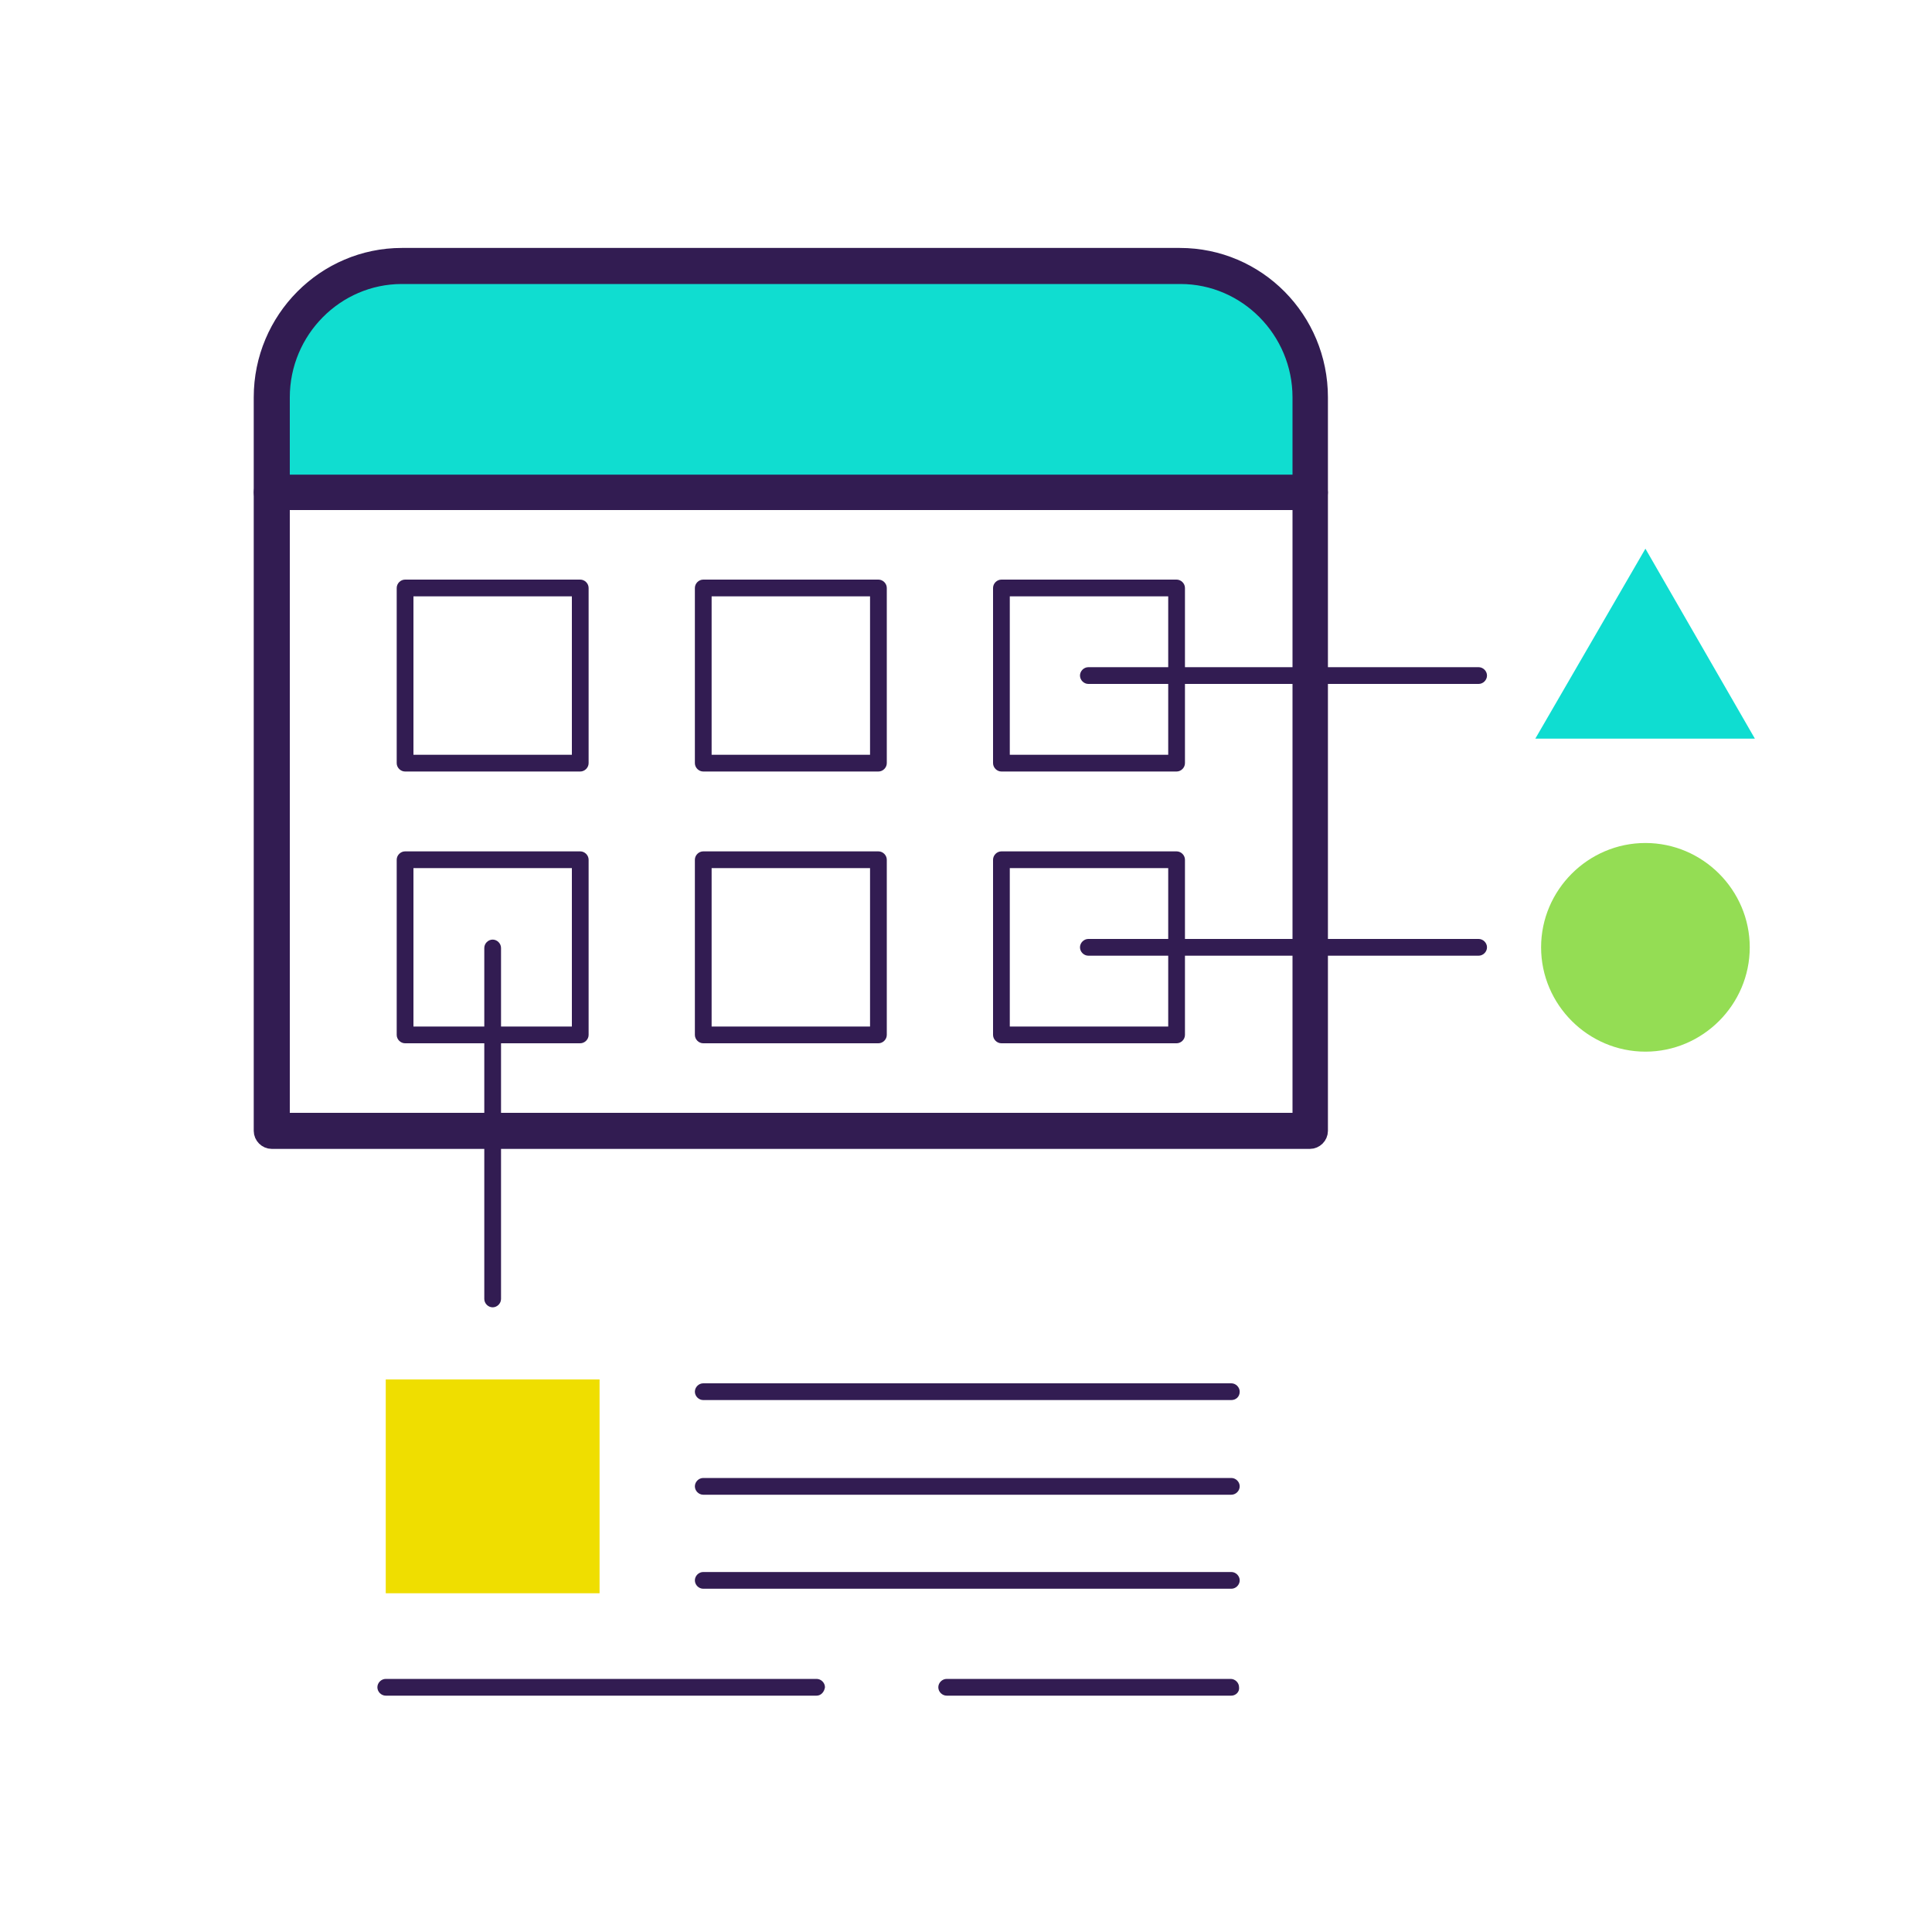
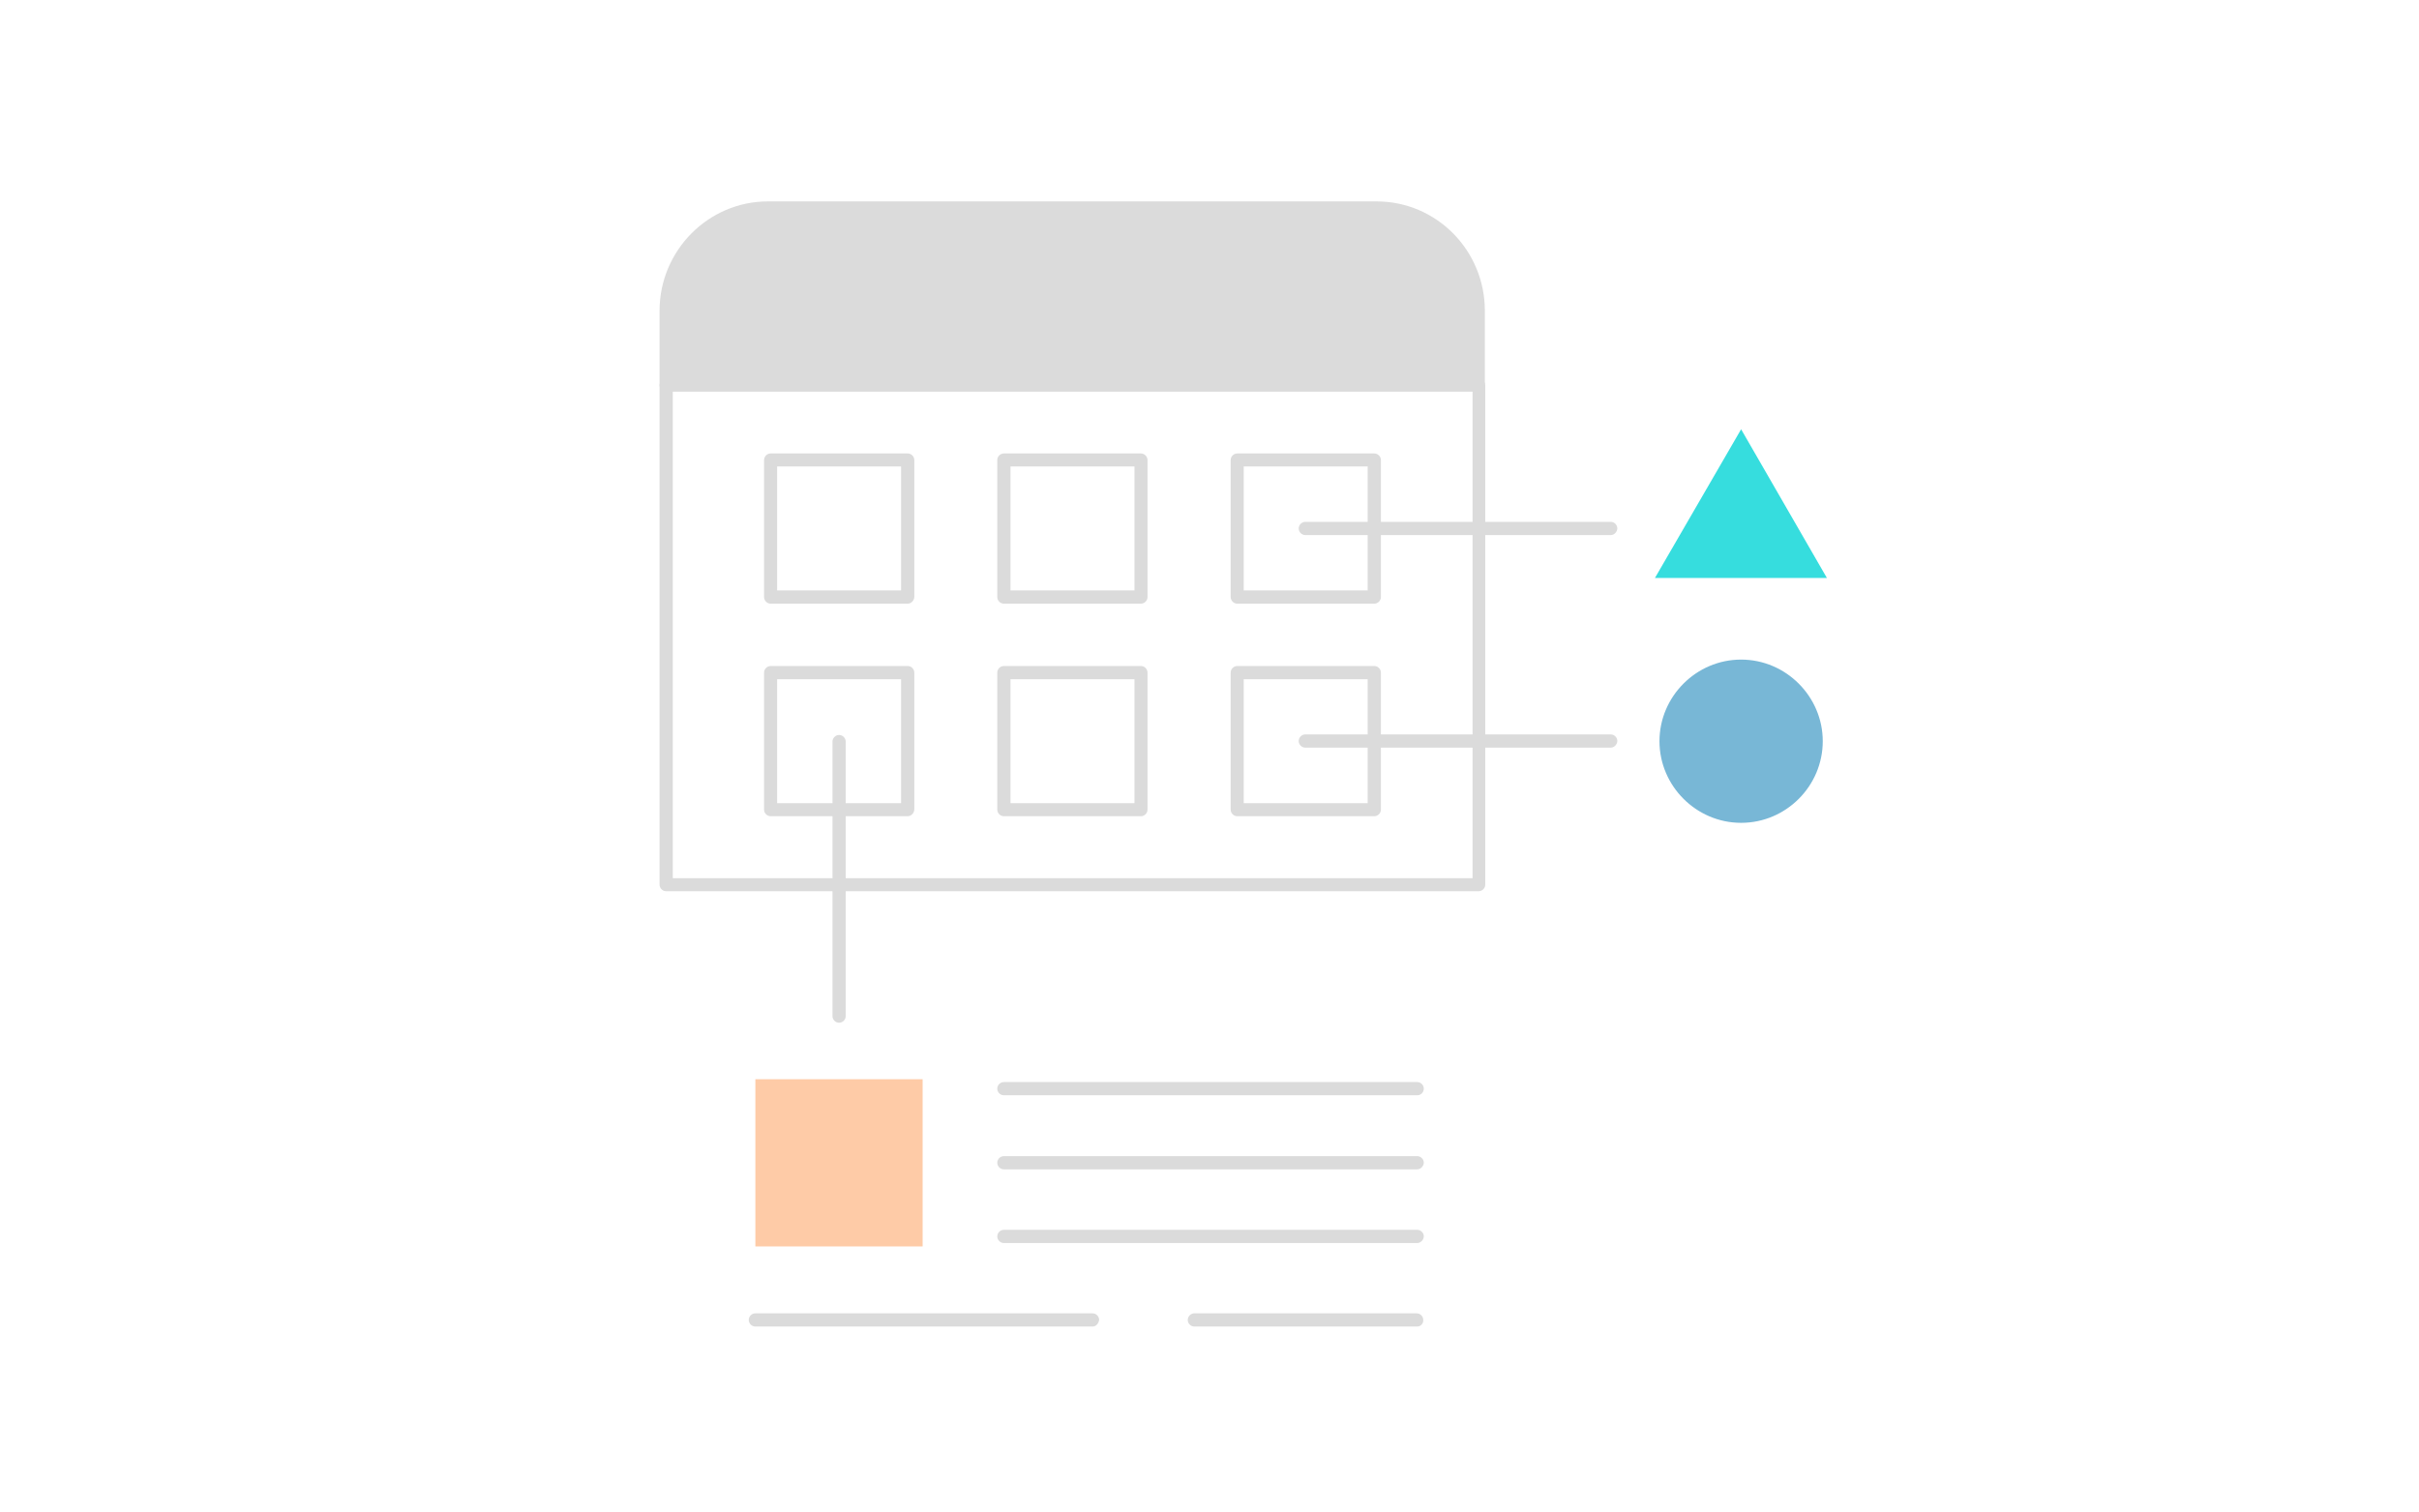
- <svg xmlns="http://www.w3.org/2000/svg" version="1.1" id="Calque_1" x="0px" y="0px" viewBox="0 0 300 300" enable-background="new 0 0 300 300" xml:space="preserve">
+ <svg xmlns="http://www.w3.org/2000/svg" version="1.1" id="Calque_1" x="0px" y="0px" viewBox="0 0 1280 800" enable-background="new 0 0 1280 800" xml:space="preserve">
  <g>
-     <path fill="#321C52" d="M90.1,119.8H62.9c-0.7,0-1.3-0.6-1.3-1.3V91.3c0-0.7,0.6-1.3,1.3-1.3h27.2c0.7,0,1.3,0.6,1.3,1.3v27.2   C91.4,119.2,90.8,119.8,90.1,119.8z M64.2,117.2h24.6V92.6H64.2V117.2z" />
+     <path fill="#DBDBDB" d="M480.3,319.5h-72.5c-1.9,0-3.5-1.6-3.5-3.5v-72.5c0-1.9,1.6-3.5,3.5-3.5h72.5c1.9,0,3.5,1.6,3.5,3.5V316   C483.7,317.9,482.1,319.5,480.3,319.5z M411.2,312.5h65.6v-65.6h-65.6V312.5z" />
  </g>
  <g>
-     <path fill="#321C52" d="M136.4,119.8h-27.2c-0.7,0-1.3-0.6-1.3-1.3V91.3c0-0.7,0.6-1.3,1.3-1.3h27.2c0.7,0,1.3,0.6,1.3,1.3v27.2   C137.7,119.2,137.1,119.8,136.4,119.8z M110.5,117.2h24.6V92.6h-24.6V117.2z" />
+     <path fill="#DBDBDB" d="M603.7,319.5h-72.5c-1.9,0-3.5-1.6-3.5-3.5v-72.5c0-1.9,1.6-3.5,3.5-3.5h72.5c1.9,0,3.5,1.6,3.5,3.5V316   C607.2,317.9,605.6,319.5,603.7,319.5z M534.7,312.5h65.6v-65.6h-65.6V312.5L534.7,312.5z" />
  </g>
  <g>
-     <path fill="#321C52" d="M182.7,119.8h-27.2c-0.7,0-1.3-0.6-1.3-1.3V91.3c0-0.7,0.6-1.3,1.3-1.3h27.2c0.7,0,1.3,0.6,1.3,1.3v27.2   C184,119.2,183.4,119.8,182.7,119.8z M156.8,117.2h24.6V92.6h-24.6V117.2z" />
+     <path fill="#DBDBDB" d="M727.2,319.5h-72.5c-1.9,0-3.5-1.6-3.5-3.5v-72.5c0-1.9,1.6-3.5,3.5-3.5h72.5c1.9,0,3.5,1.6,3.5,3.5V316   C730.7,317.9,729.1,319.5,727.2,319.5z M658.1,312.5h65.6v-65.6h-65.6V312.5z" />
  </g>
  <g>
-     <path fill="#321C52" d="M90.1,162H62.9c-0.7,0-1.3-0.6-1.3-1.3v-27.2c0-0.7,0.6-1.3,1.3-1.3h27.2c0.7,0,1.3,0.6,1.3,1.3v27.2   C91.4,161.4,90.8,162,90.1,162z M64.2,159.4h24.6v-24.6H64.2V159.4z" />
+     <path fill="#DBDBDB" d="M480.3,432h-72.5c-1.9,0-3.5-1.6-3.5-3.5V356c0-1.9,1.6-3.5,3.5-3.5h72.5c1.9,0,3.5,1.6,3.5,3.5v72.5   C483.7,430.4,482.1,432,480.3,432z M411.2,425.1h65.6v-65.6h-65.6V425.1z" />
  </g>
  <g>
-     <rect x="59.9" y="214.2" fill="#EFDE00" width="33.2" height="33.2" />
+     <rect x="399.7" y="571.2" fill="#FECBA7" width="88.5" height="88.5" />
  </g>
  <g>
-     <path fill="#321C52" d="M136.4,162h-27.2c-0.7,0-1.3-0.6-1.3-1.3v-27.2c0-0.7,0.6-1.3,1.3-1.3h27.2c0.7,0,1.3,0.6,1.3,1.3v27.2   C137.7,161.4,137.1,162,136.4,162z M110.5,159.4h24.6v-24.6h-24.6V159.4z" />
+     <path fill="#DBDBDB" d="M603.7,432h-72.5c-1.9,0-3.5-1.6-3.5-3.5V356c0-1.9,1.6-3.5,3.5-3.5h72.5c1.9,0,3.5,1.6,3.5,3.5v72.5   C607.2,430.4,605.6,432,603.7,432z M534.7,425.1h65.6v-65.6h-65.6V425.1L534.7,425.1z" />
  </g>
  <g>
-     <path fill="#321C52" d="M182.7,162h-27.2c-0.7,0-1.3-0.6-1.3-1.3v-27.2c0-0.7,0.6-1.3,1.3-1.3h27.2c0.7,0,1.3,0.6,1.3,1.3v27.2   C184,161.4,183.4,162,182.7,162z M156.8,159.4h24.6v-24.6h-24.6V159.4z" />
+     <path fill="#DBDBDB" d="M727.2,432h-72.5c-1.9,0-3.5-1.6-3.5-3.5V356c0-1.9,1.6-3.5,3.5-3.5h72.5c1.9,0,3.5,1.6,3.5,3.5v72.5   C730.7,430.4,729.1,432,727.2,432z M658.1,425.1h65.6v-65.6h-65.6V425.1z" />
  </g>
  <g>
-     <path fill="#321C52" stroke="#321C52" stroke-width="3" stroke-miterlimit="10" d="M203.4,176.9H42.2c-0.7,0-1.3-0.6-1.3-1.3V76.5   c0-0.7,0.6-1.3,1.3-1.3h161.2c0.7,0,1.3,0.6,1.3,1.3v99.1C204.7,176.3,204.1,176.9,203.4,176.9z M43.5,174.3h158.7V77.7H43.5V174.3   z" />
+     <path fill="#DBDBDB" d="M782.4,471.7H352.5c-1.9,0-3.5-1.6-3.5-3.5V204c0-1.9,1.6-3.5,3.5-3.5h429.9c1.9,0,3.5,1.6,3.5,3.5v264.3   C785.9,470.1,784.3,471.7,782.4,471.7z M356,464.8h423.2V207.2H356V464.8z" />
  </g>
  <g>
-     <path fill="#321C52" d="M76.5,203c-0.7,0-1.3-0.6-1.3-1.3v-54.5c0-0.7,0.6-1.3,1.3-1.3c0.7,0,1.3,0.6,1.3,1.3v54.5   C77.8,202.4,77.2,203,76.5,203z" />
+     <path fill="#DBDBDB" d="M444,541.3c-1.9,0-3.5-1.6-3.5-3.5V392.5c0-1.9,1.6-3.5,3.5-3.5s3.5,1.6,3.5,3.5v145.3   C447.5,539.7,445.9,541.3,444,541.3z" />
  </g>
  <g>
-     <path fill="#321C52" d="M229.6,106.2h-60.6c-0.7,0-1.3-0.6-1.3-1.3c0-0.7,0.6-1.3,1.3-1.3h60.6c0.7,0,1.3,0.6,1.3,1.3   C230.9,105.6,230.3,106.2,229.6,106.2z" />
+     <path fill="#DBDBDB" d="M852.3,283.2H690.7c-1.9,0-3.5-1.6-3.5-3.5s1.6-3.5,3.5-3.5h161.6c1.9,0,3.5,1.6,3.5,3.5   C855.7,281.6,854.1,283.2,852.3,283.2z" />
  </g>
  <g>
-     <path fill="#321C52" d="M229.6,148.4h-60.6c-0.7,0-1.3-0.6-1.3-1.3s0.6-1.3,1.3-1.3h60.6c0.7,0,1.3,0.6,1.3,1.3   S230.3,148.4,229.6,148.4z" />
+     <path fill="#DBDBDB" d="M852.3,395.7H690.7c-1.9,0-3.5-1.6-3.5-3.5c0-1.9,1.6-3.5,3.5-3.5h161.6c1.9,0,3.5,1.6,3.5,3.5   C855.7,394.1,854.1,395.7,852.3,395.7z" />
  </g>
  <g>
-     <path fill="#10DDD0" d="M203.5,76.5V61.7c0-11.3-9.1-20.4-20.2-20.4H62.4c-11.2,0-20.2,9.1-20.2,20.4v14.7H203.5z" />
-     <path stroke="#321C52" stroke-width="3" stroke-miterlimit="10" d="M203.5,77.7H42.2c-0.7,0-1.3-0.6-1.3-1.3V61.7   c0-12,9.7-21.7,21.5-21.7h120.8c11.9,0,21.5,9.7,21.5,21.7v14.7C204.7,77.2,204.2,77.7,203.5,77.7z M43.5,75.2h158.7V61.7   c0-10.5-8.5-19.1-18.9-19.1H62.4c-10.4,0-18.9,8.6-18.9,19.1V75.2z" />
+     <path fill="#DBDBDB" d="M782.7,204v-39.5c0-30.1-24.3-54.4-53.9-54.4H406.4c-29.9,0-53.9,24.3-53.9,54.4v39.2h430.1V204z" />
+     <path fill="#DBDBDB" d="M782.7,207.2H352.5c-1.9,0-3.5-1.6-3.5-3.5v-39.2c0-32,25.9-57.9,57.3-57.9h322.1   c31.7,0,57.3,25.9,57.3,57.9v39.2C785.9,205.9,784.5,207.2,782.7,207.2z M356,200.5h423.2v-36c0-28-22.7-50.9-50.4-50.9H406.4   c-27.7,0-50.4,22.9-50.4,50.9V200.5z" />
  </g>
  <g>
-     <polygon fill="#0FDDD1" points="238.4,114.7 255.5,85.2 272.5,114.7  " />
+     <polygon fill="#36DDDE" points="875.7,305.9 921.3,227.2 966.7,305.9  " />
  </g>
  <g>
-     <circle fill="#94DD54" cx="255.5" cy="147.1" r="14.9" />
-     <path fill="#94DD54" d="M255.5,163.3c-8.9,0-16.2-7.3-16.2-16.2s7.3-16.2,16.2-16.2c8.9,0,16.2,7.3,16.2,16.2   S264.4,163.3,255.5,163.3z M255.5,133.5c-7.5,0-13.6,6.1-13.6,13.6c0,7.5,6.1,13.6,13.6,13.6c7.5,0,13.6-6.1,13.6-13.6   C269.1,139.6,263,133.5,255.5,133.5z" />
+     <circle fill="#78B7D6" cx="921.3" cy="392.3" r="39.7" />
+     <path fill="#78B7D6" d="M921.3,435.5c-23.7,0-43.2-19.5-43.2-43.2s19.5-43.2,43.2-43.2c23.7,0,43.2,19.5,43.2,43.2   S945.1,435.5,921.3,435.5z M921.3,356c-20,0-36.3,16.3-36.3,36.3s16.3,36.3,36.3,36.3s36.3-16.3,36.3-36.3S941.3,356,921.3,356z" />
  </g>
  <g>
-     <path fill="#321C52" d="M191.2,217.4h-82c-0.7,0-1.3-0.6-1.3-1.3c0-0.7,0.6-1.3,1.3-1.3h82c0.7,0,1.3,0.6,1.3,1.3   C192.5,216.9,191.9,217.4,191.2,217.4z" />
+     <path fill="#DBDBDB" d="M749.9,579.7H531.2c-1.9,0-3.5-1.6-3.5-3.5s1.6-3.5,3.5-3.5h218.7c1.9,0,3.5,1.6,3.5,3.5   C753.3,578.4,751.7,579.7,749.9,579.7z" />
  </g>
  <g>
-     <path fill="#321C52" d="M191.2,232.1h-82c-0.7,0-1.3-0.6-1.3-1.3c0-0.7,0.6-1.3,1.3-1.3h82c0.7,0,1.3,0.6,1.3,1.3   C192.5,231.5,191.9,232.1,191.2,232.1z" />
+     <path fill="#DBDBDB" d="M749.9,618.9H531.2c-1.9,0-3.5-1.6-3.5-3.5c0-1.9,1.6-3.5,3.5-3.5h218.7c1.9,0,3.5,1.6,3.5,3.5   C753.3,617.3,751.7,618.9,749.9,618.9z" />
  </g>
  <g>
-     <path fill="#321C52" d="M191.2,246.7h-82c-0.7,0-1.3-0.6-1.3-1.3s0.6-1.3,1.3-1.3h82c0.7,0,1.3,0.6,1.3,1.3   S191.9,246.7,191.2,246.7z" />
+     <path fill="#DBDBDB" d="M749.9,657.9H531.2c-1.9,0-3.5-1.6-3.5-3.5c0-1.9,1.6-3.5,3.5-3.5h218.7c1.9,0,3.5,1.6,3.5,3.5   C753.3,656.3,751.7,657.9,749.9,657.9z" />
  </g>
  <g>
-     <path fill="#321C52" d="M126.8,263.3H59.9c-0.7,0-1.3-0.6-1.3-1.3c0-0.7,0.6-1.3,1.3-1.3h66.9c0.7,0,1.3,0.6,1.3,1.3   C128,262.7,127.5,263.3,126.8,263.3z" />
+     <path fill="#DBDBDB" d="M578.1,702.1H399.7c-1.9,0-3.5-1.6-3.5-3.5c0-1.9,1.6-3.5,3.5-3.5h178.4c1.9,0,3.5,1.6,3.5,3.5   C581.3,700.5,580,702.1,578.1,702.1z" />
  </g>
  <g>
-     <path fill="#321C52" d="M191.2,263.3H147c-0.7,0-1.3-0.6-1.3-1.3c0-0.7,0.6-1.3,1.3-1.3h44.1c0.7,0,1.3,0.6,1.3,1.3   C192.5,262.7,191.9,263.3,191.2,263.3z" />
+     <path fill="#DBDBDB" d="M749.9,702.1H632c-1.9,0-3.5-1.6-3.5-3.5c0-1.9,1.6-3.5,3.5-3.5h117.6c1.9,0,3.5,1.6,3.5,3.5   C753.3,700.5,751.7,702.1,749.9,702.1z" />
  </g>
</svg>
